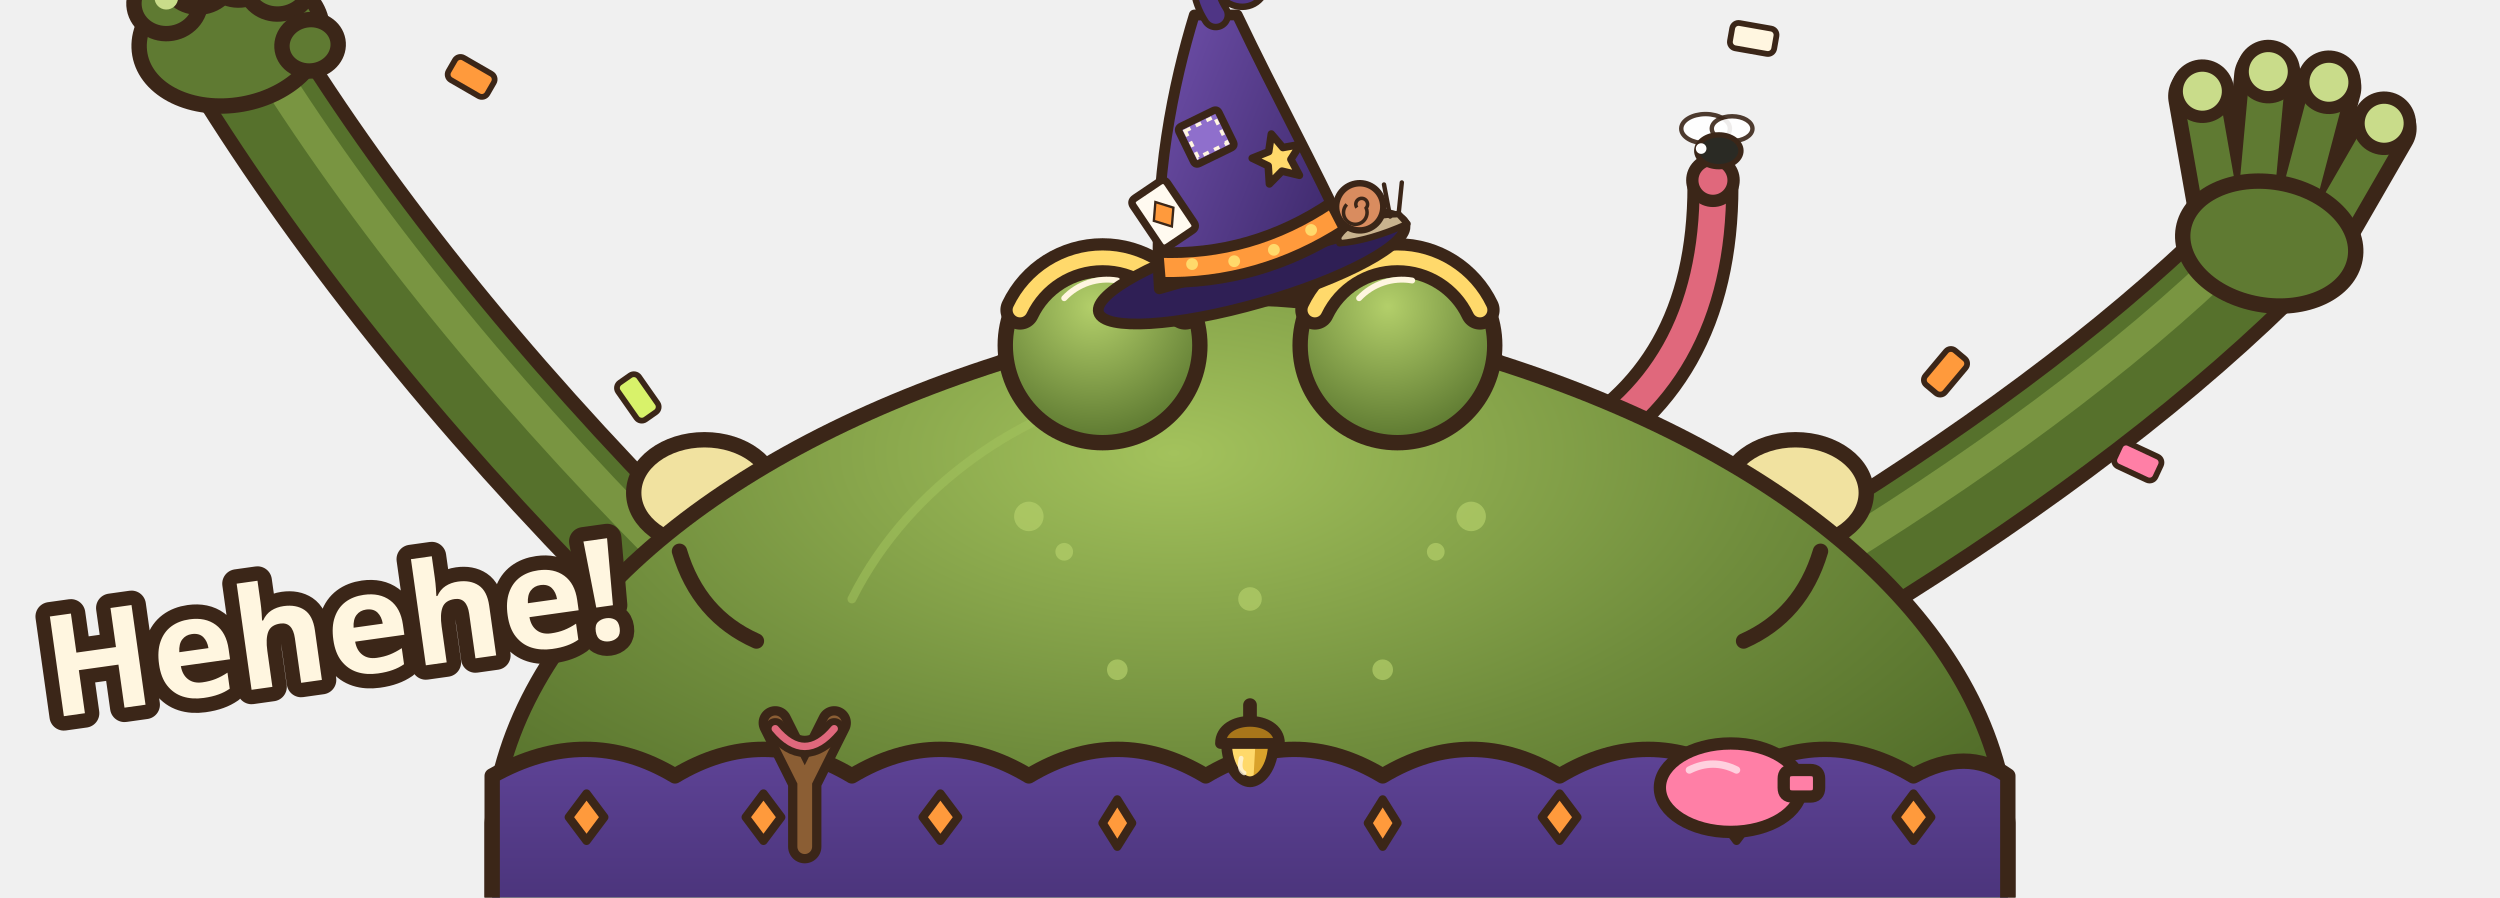
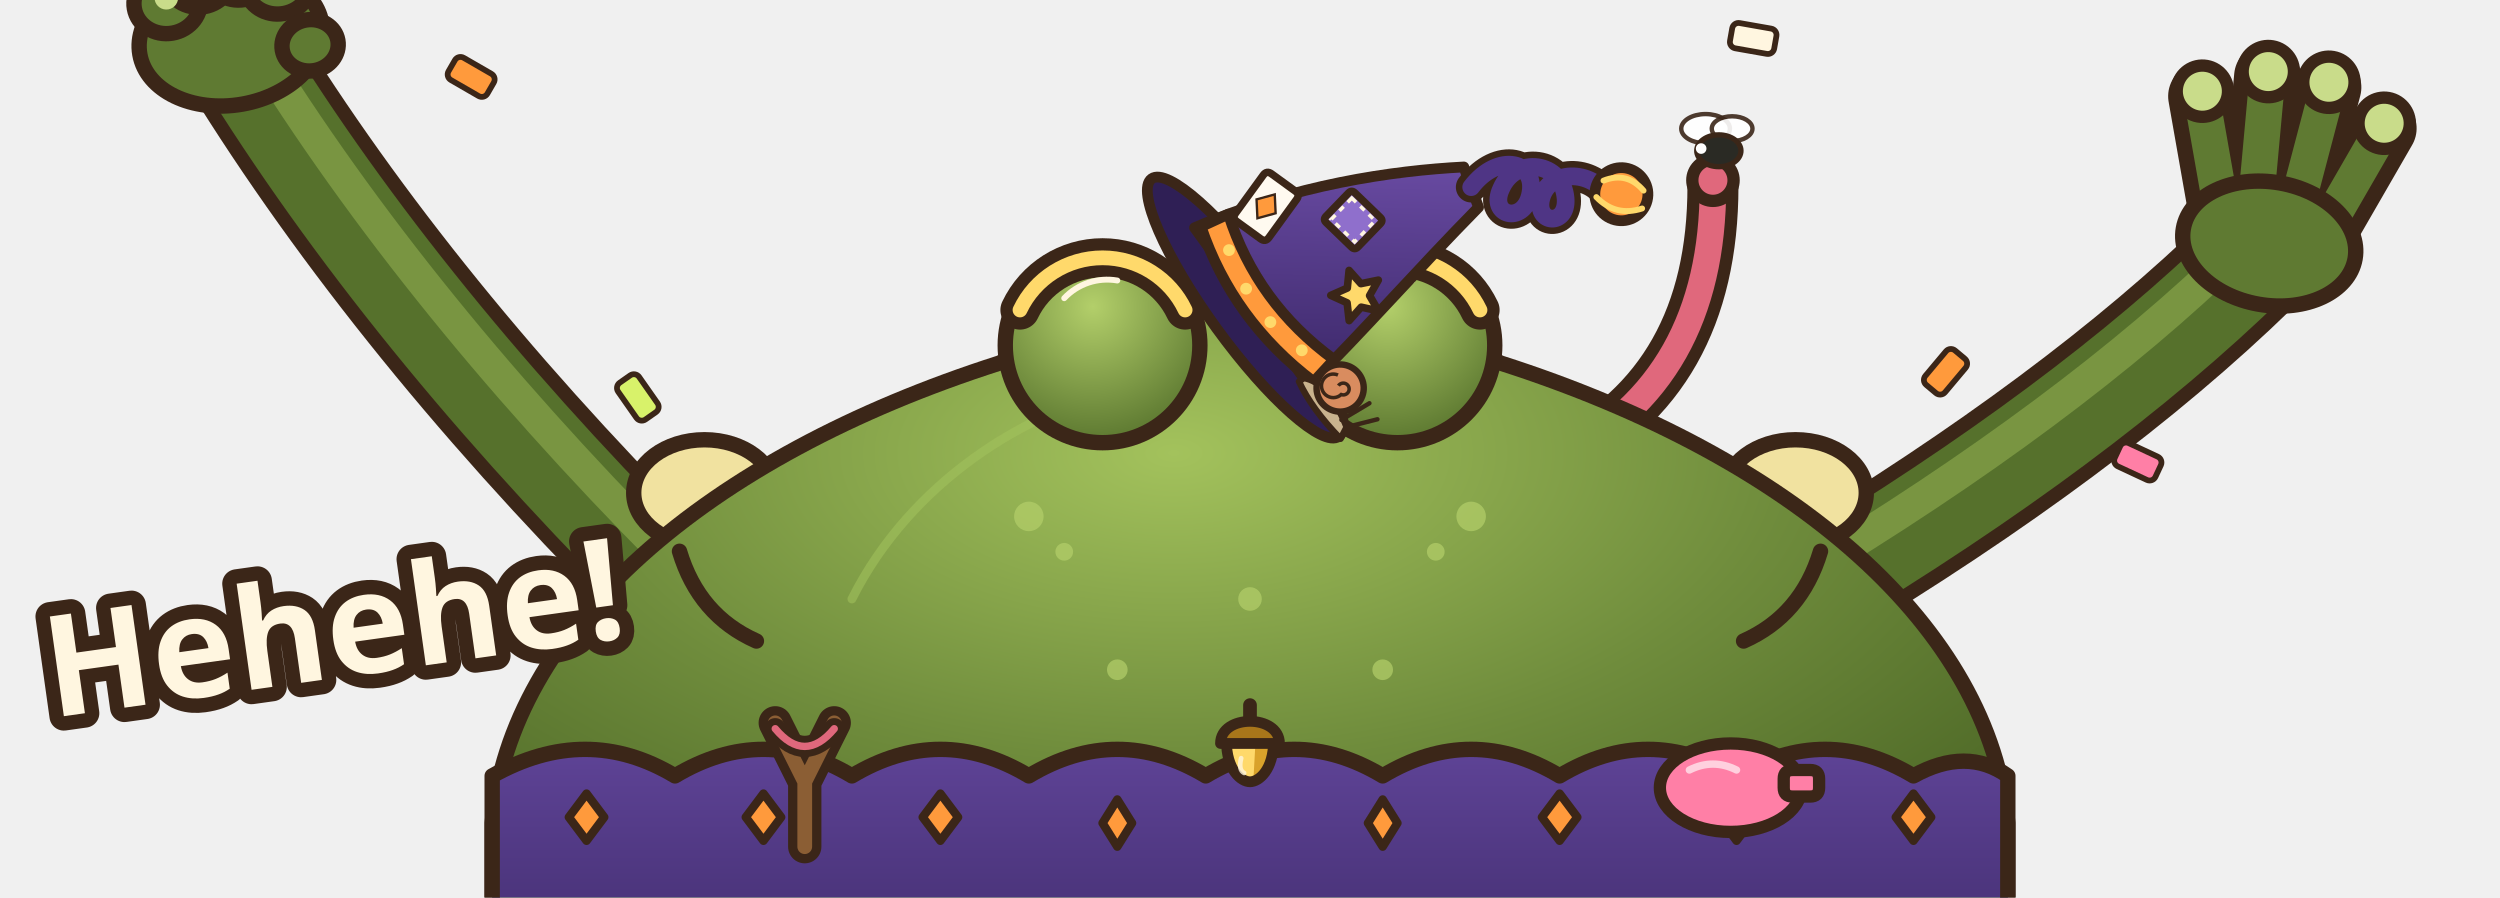
<svg xmlns="http://www.w3.org/2000/svg" style="overflow:visible" class="gsg-toad" viewBox="0 0 390 140" width="390" height="140" role="img" aria-label="Sir Croakwell gloating">
  <style>.gsg-toad .breathe{transform-box:fill-box;transform-origin:50% 100%;animation:gsg-toadBreathe 3.2s ease-in-out infinite}@keyframes gsg-toadBreathe{0%,100%{transform:scale(1)}50%{transform:scale(1.015)}}.gsg-toad .bounce{animation:gsg-toadBounce .5s ease-in-out infinite}@keyframes gsg-toadBounce{0%,100%{transform:translateY(0)}50%{transform:translateY(-9px)}}.gsg-toad .snap{transform-box:fill-box;transform-origin:0% 100%;animation:gsg-toadSnap 1.5s ease-in-out infinite}@keyframes gsg-toadSnap{0%,55%,100%{transform:scale(.55)}65%,80%{transform:scale(1)}}.gsg-toad .pulse{animation:gsg-toadPulse 1.2s ease-in-out infinite}@keyframes gsg-toadPulse{0%,100%{opacity:.55}50%{opacity:1}}.gsg-toad .twinkle{transform-box:fill-box;transform-origin:center;animation:gsg-toadTwinkle 1.6s ease-in-out infinite}@keyframes gsg-toadTwinkle{0%,100%{opacity:.35;transform:scale(.7)}50%{opacity:1;transform:scale(1.1)}}.gsg-toad .drip{animation:gsg-toadDrip 1.1s linear infinite}@keyframes gsg-toadDrip{0%{transform:translateY(-3px);opacity:0}25%{opacity:1}100%{transform:translateY(12px);opacity:0}}.gsg-toad .blink{animation:gsg-toadBlink 4s infinite}@keyframes gsg-toadBlink{0%,93%,100%{opacity:0}96%{opacity:1}}@media (prefers-reduced-motion:reduce){.gsg-toad *{animation:none!important}}</style>
  <defs>
    <radialGradient id="gsg-tb-gloat-skin" cx="45%" cy="20%" r="80%">
      <stop offset="0" stop-color="#a3c25c" />
      <stop offset="0.5" stop-color="#6f8c3c" />
      <stop offset="1" stop-color="#435d20" />
    </radialGradient>
    <radialGradient id="gsg-tb-gloat-bulge" cx="45%" cy="30%" r="70%">
      <stop offset="0" stop-color="#b3cf6a" />
      <stop offset="1" stop-color="#5c7830" />
    </radialGradient>
    <radialGradient id="gsg-tb-gloat-eye" cx="40%" cy="35%" r="70%">
      <stop offset="0" stop-color="#ffe08a" />
      <stop offset=".6" stop-color="#e8b63c" />
      <stop offset="1" stop-color="#b07a18" />
    </radialGradient>
    <linearGradient id="gsg-tb-gloat-hat" x1="0" y1="0" x2="1" y2="1">
      <stop offset="0" stop-color="#7a58b8" />
      <stop offset="1" stop-color="#3b2768" />
    </linearGradient>
    <linearGradient id="gsg-tb-gloat-cloak" x1="0" y1="0" x2="0" y2="1">
      <stop offset="0" stop-color="#5e4396" />
      <stop offset="1" stop-color="#36245e" />
    </linearGradient>
    <filter id="gsg-tb-gloat-glow" x="-50%" y="-50%" width="200%" height="200%">
      <feGaussianBlur stdDeviation="4" />
    </filter>
  </defs>
  <clipPath id="gsg-tb-gloat-band">
    <rect x="-80" y="-300" width="550" height="440" />
  </clipPath>
  <g clip-path="url(#gsg-tb-gloat-band)">
    <path d="M102 88.6 Q61 47.3 36 6" fill="none" stroke="#3b2618" stroke-width="19.4" stroke-linecap="round" stroke-linejoin="round" />
    <path d="M102 88.6 Q61 47.3 36 6" fill="none" stroke="#56712c" stroke-width="15" stroke-linecap="round" stroke-linejoin="round" />
    <path d="M102 88.6 Q61 47.3 36 6" fill="none" stroke="#a3c25c" stroke-width="5" stroke-linecap="round" opacity=".45" transform="translate(2 -2)" />
    <path d="M288 88.6 Q329 63.3 354 38" fill="none" stroke="#3b2618" stroke-width="19.4" stroke-linecap="round" stroke-linejoin="round" />
    <path d="M288 88.6 Q329 63.3 354 38" fill="none" stroke="#56712c" stroke-width="15" stroke-linecap="round" stroke-linejoin="round" />
    <path d="M288 88.6 Q329 63.3 354 38" fill="none" stroke="#a3c25c" stroke-width="5" stroke-linecap="round" opacity=".45" transform="translate(-2 -2)" />
    <g class="toad-hand" transform="translate(36 6) rotate(-10) scale(0.8)">
      <clipPath id="gsg-tb-gloat-29">
        <path d="M-18 0 a18 13 0 1 0 36 0 a18 13 0 1 0 -36 0 Z" />
      </clipPath>
      <path d="M-18 0 a18 13 0 1 0 36 0 a18 13 0 1 0 -36 0 Z" fill="#5f7a32" />
      <path d="M-18 0 a18 13 0 1 0 36 0 a18 13 0 1 0 -36 0 Z" fill="none" stroke="#3b2618" stroke-width="3" stroke-linejoin="round" stroke-linecap="round" />
      <clipPath id="gsg-tb-gloat-30">
        <path d="M-17.5 -9 a6.5 6 0 1 0 13 0 a6.5 6 0 1 0 -13 0 Z" />
      </clipPath>
      <path d="M-17.5 -9 a6.5 6 0 1 0 13 0 a6.5 6 0 1 0 -13 0 Z" fill="#5f7a32" />
      <path d="M-17.5 -9 a6.5 6 0 1 0 13 0 a6.5 6 0 1 0 -13 0 Z" fill="none" stroke="#3b2618" stroke-width="3" stroke-linejoin="round" stroke-linecap="round" />
      <clipPath id="gsg-tb-gloat-31">
        <path d="M-10.5 -13 a6.5 6 0 1 0 13 0 a6.5 6 0 1 0 -13 0 Z" />
      </clipPath>
      <path d="M-10.5 -13 a6.5 6 0 1 0 13 0 a6.5 6 0 1 0 -13 0 Z" fill="#5f7a32" />
      <path d="M-10.5 -13 a6.5 6 0 1 0 13 0 a6.5 6 0 1 0 -13 0 Z" fill="none" stroke="#3b2618" stroke-width="3" stroke-linejoin="round" stroke-linecap="round" />
      <clipPath id="gsg-tb-gloat-32">
        <path d="M-2.5 -13 a6.5 6 0 1 0 13 0 a6.5 6 0 1 0 -13 0 Z" />
      </clipPath>
      <path d="M-2.5 -13 a6.5 6 0 1 0 13 0 a6.5 6 0 1 0 -13 0 Z" fill="#5f7a32" />
      <path d="M-2.5 -13 a6.5 6 0 1 0 13 0 a6.5 6 0 1 0 -13 0 Z" fill="none" stroke="#3b2618" stroke-width="3" stroke-linejoin="round" stroke-linecap="round" />
      <clipPath id="gsg-tb-gloat-33">
        <path d="M4.5 -9 a6.5 6 0 1 0 13 0 a6.5 6 0 1 0 -13 0 Z" />
      </clipPath>
      <path d="M4.5 -9 a6.5 6 0 1 0 13 0 a6.5 6 0 1 0 -13 0 Z" fill="#5f7a32" />
      <path d="M4.5 -9 a6.5 6 0 1 0 13 0 a6.5 6 0 1 0 -13 0 Z" fill="none" stroke="#3b2618" stroke-width="3" stroke-linejoin="round" stroke-linecap="round" />
      <circle cx="-11" cy="-10" r="2.3" fill="#c9dc8a" />
      <circle cx="-4" cy="-14" r="2.3" fill="#c9dc8a" />
      <circle cx="4" cy="-14" r="2.3" fill="#c9dc8a" />
      <circle cx="11" cy="-10" r="2.3" fill="#c9dc8a" />
      <clipPath id="gsg-tb-gloat-34">
        <path d="M9.5 4 a5.5 5 0 1 0 11 0 a5.5 5 0 1 0 -11 0 Z" />
      </clipPath>
      <path d="M9.5 4 a5.5 5 0 1 0 11 0 a5.5 5 0 1 0 -11 0 Z" fill="#5f7a32" />
      <path d="M9.5 4 a5.5 5 0 1 0 11 0 a5.5 5 0 1 0 -11 0 Z" fill="none" stroke="#3b2618" stroke-width="3" stroke-linejoin="round" stroke-linecap="round" />
    </g>
    <g class="toad-hand" transform="translate(354 38) rotate(10) scale(-1 1) scale(0.8)">
      <clipPath id="gsg-tb-gloat-35">
        <path d="M-18 -24 Q-12 -12 -6 -30 Q0 -16 6 -30 Q12 -12 18 -24 L13 -2 L-13 -2 Z" />
      </clipPath>
      <path d="M-18 -24 Q-12 -12 -6 -30 Q0 -16 6 -30 Q12 -12 18 -24 L13 -2 L-13 -2 Z" fill="#7a9a40" />
      <path d="M-18 -24 Q-12 -12 -6 -30 Q0 -16 6 -30 Q12 -12 18 -24 L13 -2 L-13 -2 Z" fill="none" stroke="#3b2618" stroke-width="3" stroke-linejoin="round" stroke-linecap="round" />
      <line x1="-10" y1="-4" x2="-18" y2="-26" stroke="#3b2618" stroke-width="13" stroke-linecap="round" />
      <line x1="-4" y1="-8" x2="-6" y2="-32" stroke="#3b2618" stroke-width="13" stroke-linecap="round" />
      <line x1="4" y1="-8" x2="6" y2="-32" stroke="#3b2618" stroke-width="13" stroke-linecap="round" />
      <line x1="10" y1="-4" x2="18" y2="-26" stroke="#3b2618" stroke-width="13" stroke-linecap="round" />
      <line x1="-10" y1="-4" x2="-18" y2="-26" stroke="#5f7a32" stroke-width="7" stroke-linecap="round" />
      <line x1="-4" y1="-8" x2="-6" y2="-32" stroke="#5f7a32" stroke-width="7" stroke-linecap="round" />
      <line x1="4" y1="-8" x2="6" y2="-32" stroke="#5f7a32" stroke-width="7" stroke-linecap="round" />
      <line x1="10" y1="-4" x2="18" y2="-26" stroke="#5f7a32" stroke-width="7" stroke-linecap="round" />
      <clipPath id="gsg-tb-gloat-36">
        <path d="M-17 0 a17 12 0 1 0 34 0 a17 12 0 1 0 -34 0 Z" />
      </clipPath>
      <path d="M-17 0 a17 12 0 1 0 34 0 a17 12 0 1 0 -34 0 Z" fill="#5f7a32" />
      <path d="M-17 0 a17 12 0 1 0 34 0 a17 12 0 1 0 -34 0 Z" fill="none" stroke="#3b2618" stroke-width="3" stroke-linejoin="round" stroke-linecap="round" />
      <clipPath id="gsg-tb-gloat-37">
        <path d="M-23 -27 a5 5 0 1 0 10 0 a5 5 0 1 0 -10 0 Z" />
      </clipPath>
      <path d="M-23 -27 a5 5 0 1 0 10 0 a5 5 0 1 0 -10 0 Z" fill="#c9dc8a" />
      <path d="M-23 -27 a5 5 0 1 0 10 0 a5 5 0 1 0 -10 0 Z" fill="none" stroke="#3b2618" stroke-width="2.4" stroke-linejoin="round" stroke-linecap="round" />
      <clipPath id="gsg-tb-gloat-38">
        <path d="M-11 -33 a5 5 0 1 0 10 0 a5 5 0 1 0 -10 0 Z" />
      </clipPath>
      <path d="M-11 -33 a5 5 0 1 0 10 0 a5 5 0 1 0 -10 0 Z" fill="#c9dc8a" />
      <path d="M-11 -33 a5 5 0 1 0 10 0 a5 5 0 1 0 -10 0 Z" fill="none" stroke="#3b2618" stroke-width="2.4" stroke-linejoin="round" stroke-linecap="round" />
      <clipPath id="gsg-tb-gloat-39">
        <path d="M1 -33 a5 5 0 1 0 10 0 a5 5 0 1 0 -10 0 Z" />
      </clipPath>
      <path d="M1 -33 a5 5 0 1 0 10 0 a5 5 0 1 0 -10 0 Z" fill="#c9dc8a" />
      <path d="M1 -33 a5 5 0 1 0 10 0 a5 5 0 1 0 -10 0 Z" fill="none" stroke="#3b2618" stroke-width="2.4" stroke-linejoin="round" stroke-linecap="round" />
      <clipPath id="gsg-tb-gloat-40">
        <path d="M13 -27 a5 5 0 1 0 10 0 a5 5 0 1 0 -10 0 Z" />
      </clipPath>
      <path d="M13 -27 a5 5 0 1 0 10 0 a5 5 0 1 0 -10 0 Z" fill="#c9dc8a" />
      <path d="M13 -27 a5 5 0 1 0 10 0 a5 5 0 1 0 -10 0 Z" fill="none" stroke="#3b2618" stroke-width="2.4" stroke-linejoin="round" stroke-linecap="round" />
    </g>
    <g transform="translate(105.3 -179.8) scale(0.46)">
      <g transform="translate(0 -46)">
        <g class="bounce">
          <g class="snap">
            <path d="M300 592 Q352 566 352 500" fill="none" stroke="#3b2618" stroke-width="17.3" stroke-linecap="round" stroke-linejoin="round" />
            <path d="M300 592 Q352 566 352 500" fill="none" stroke="#e0687c" stroke-width="9" stroke-linecap="round" stroke-linejoin="round" />
            <clipPath id="gsg-tb-gloat-3">
              <path d="M345 498 a7 7 0 1 0 14 0 a7 7 0 1 0 -14 0 Z" />
            </clipPath>
            <path d="M345 498 a7 7 0 1 0 14 0 a7 7 0 1 0 -14 0 Z" fill="#e0687c" />
            <path d="M345 498 a7 7 0 1 0 14 0 a7 7 0 1 0 -14 0 Z" fill="none" stroke="#3b2618" stroke-width="4.174" stroke-linejoin="round" stroke-linecap="round" />
            <g transform="translate(354 488) scale(1.5)">
              <g class="flyStill">
                <g transform="scale(1)">
                  <ellipse cx="-3" cy="-5" rx="5.5" ry="3.3" fill="#fff" stroke="#3b2618" stroke-width="1" stroke-linejoin="round" stroke-linecap="round" opacity=".9" />
                  <ellipse cx="3" cy="-5" rx="4.6" ry="2.8" fill="#fff" stroke="#3b2618" stroke-width="1" stroke-linejoin="round" stroke-linecap="round" opacity=".9" />
                  <ellipse cx="0" cy="0" rx="5" ry="3.6" fill="#2a2a24" stroke="#3b2618" stroke-width="1.2" stroke-linejoin="round" stroke-linecap="round" />
                  <circle cx="-4" cy="-.5" r="1.2" fill="#fff" />
                </g>
              </g>
            </g>
          </g>
          <clipPath id="gsg-tb-gloat-1">
            <path d="M-14 604 a24 18 0 1 0 48 0 a24 18 0 1 0 -48 0 Z" />
          </clipPath>
          <path d="M-14 604 a24 18 0 1 0 48 0 a24 18 0 1 0 -48 0 Z" fill="#f1e2a0" />
          <path d="M-14 604 a24 18 0 1 0 48 0 a24 18 0 1 0 -48 0 Z" fill="none" stroke="#3b2618" stroke-width="5.217" stroke-linejoin="round" stroke-linecap="round" />
          <clipPath id="gsg-tb-gloat-2">
            <path d="M356 604 a24 18 0 1 0 48 0 a24 18 0 1 0 -48 0 Z" />
          </clipPath>
          <path d="M356 604 a24 18 0 1 0 48 0 a24 18 0 1 0 -48 0 Z" fill="#f1e2a0" />
          <path d="M356 604 a24 18 0 1 0 48 0 a24 18 0 1 0 -48 0 Z" fill="none" stroke="#3b2618" stroke-width="5.217" stroke-linejoin="round" stroke-linecap="round" />
          <clipPath id="gsg-tb-gloat-14">
            <path d="M-62 800 L-62 716 C-56 650 10 592 110 560 C142 544 170 538 195 538 C220 538 248 544 280 560 C380 592 446 650 452 716 L452 800 Z" />
          </clipPath>
          <path d="M-62 800 L-62 716 C-56 650 10 592 110 560 C142 544 170 538 195 538 C220 538 248 544 280 560 C380 592 446 650 452 716 L452 800 Z" fill="url(#gsg-tb-gloat-skin)" />
          <path d="M-62 800 L-62 716 C-56 650 10 592 110 560 C142 544 170 538 195 538 C220 538 248 544 280 560 C380 592 446 650 452 716 L452 800 Z" fill="none" stroke="#3b2618" stroke-width="5.217" stroke-linejoin="round" stroke-linecap="round" />
          <path d="M60 640 C80 600 120 576 150 570" fill="none" stroke="#a3c25c" stroke-width="3" stroke-linecap="round" opacity=".55" />
          <g fill="#b3cf6a" opacity=".7">
            <circle cx="120" cy="612" r="5" />
            <circle cx="132" cy="624" r="3" />
            <circle cx="270" cy="612" r="5" />
            <circle cx="258" cy="624" r="3" />
            <circle cx="195" cy="640" r="4" />
            <circle cx="150" cy="664" r="3.5" />
            <circle cx="240" cy="664" r="3.5" />
          </g>
          <clipPath id="gsg-tb-gloat-15">
            <path d="M112 554 a33 33 0 1 0 66 0 a33 33 0 1 0 -66 0 Z" />
          </clipPath>
          <path d="M112 554 a33 33 0 1 0 66 0 a33 33 0 1 0 -66 0 Z" fill="url(#gsg-tb-gloat-bulge)" />
          <path d="M112 554 a33 33 0 1 0 66 0 a33 33 0 1 0 -66 0 Z" fill="none" stroke="#3b2618" stroke-width="5.217" stroke-linejoin="round" stroke-linecap="round" />
          <clipPath id="gsg-tb-gloat-16">
            <path d="M212 554 a33 33 0 1 0 66 0 a33 33 0 1 0 -66 0 Z" />
          </clipPath>
          <path d="M212 554 a33 33 0 1 0 66 0 a33 33 0 1 0 -66 0 Z" fill="url(#gsg-tb-gloat-bulge)" />
          <path d="M212 554 a33 33 0 1 0 66 0 a33 33 0 1 0 -66 0 Z" fill="none" stroke="#3b2618" stroke-width="5.217" stroke-linejoin="round" stroke-linecap="round" />
          <path d="M117 542 A31 31 0 0 1 173 542" fill="none" stroke="#3b2618" stroke-width="13.3" stroke-linecap="round" stroke-linejoin="round" />
          <path d="M117 542 A31 31 0 0 1 173 542" fill="none" stroke="#ffd96b" stroke-width="5" stroke-linecap="round" stroke-linejoin="round" />
          <path d="M132 538 A20 20 0 0 1 150 532" fill="none" stroke="#fff6e0" stroke-width="2" stroke-linecap="round" />
          <path d="M217 542 A31 31 0 0 1 273 542" fill="none" stroke="#3b2618" stroke-width="13.3" stroke-linecap="round" stroke-linejoin="round" />
          <path d="M217 542 A31 31 0 0 1 273 542" fill="none" stroke="#ffd96b" stroke-width="5" stroke-linecap="round" stroke-linejoin="round" />
          <path d="M232 538 A20 20 0 0 1 250 532" fill="none" stroke="#fff6e0" stroke-width="2" stroke-linecap="round" />
-           <g transform="translate(0 -14) rotate(-16 195 540)">
+           <g class="toad-hat" transform="rotate(54 195 540)">
            <clipPath id="gsg-tb-gloat-17">
              <path d="M141 542 a54 12 0 1 0 108 0 a54 12 0 1 0 -108 0 Z" />
            </clipPath>
            <path d="M141 542 a54 12 0 1 0 108 0 a54 12 0 1 0 -108 0 Z" fill="#2f1f55" />
            <path d="M141 542 a54 12 0 1 0 108 0 a54 12 0 1 0 -108 0 Z" fill="none" stroke="#3b2618" stroke-width="3.652" stroke-linejoin="round" stroke-linecap="round" />
            <clipPath id="gsg-tb-gloat-18">
              <path d="M163 540 C171 504 187 474 200 454 L214 458 C219 488 225 514 229 540 Z" />
            </clipPath>
            <path d="M163 540 C171 504 187 474 200 454 L214 458 C219 488 225 514 229 540 Z" fill="url(#gsg-tb-gloat-hat)" />
            <path d="M163 540 C171 504 187 474 200 454 L214 458 C219 488 225 514 229 540 Z" fill="none" stroke="#3b2618" stroke-width="3.652" stroke-linejoin="round" stroke-linecap="round" />
            <g transform="rotate(-40 207 456)">
              <path d="M207 456 c6 -14 20 -14 20 -2 c0 10 -12 10 -10 0 c2 -12 18 -14 22 -2 c3 9 -8 11 -8 2 c0 -10 14 -14 22 -6" fill="none" stroke="#3b2618" stroke-width="10.4" stroke-linecap="round" stroke-linejoin="round" />
              <path d="M207 456 c6 -14 20 -14 20 -2 c0 10 -12 10 -10 0 c2 -12 18 -14 22 -2 c3 9 -8 11 -8 2 c0 -10 14 -14 22 -6" fill="none" stroke="#4f3585" stroke-width="6" stroke-linecap="round" stroke-linejoin="round" />
              <clipPath id="gsg-tb-gloat-19">
                <path d="M248 446 a9 9 0 1 0 18 0 a9 9 0 1 0 -18 0 Z" />
              </clipPath>
              <path d="M248 446 a9 9 0 1 0 18 0 a9 9 0 1 0 -18 0 Z" fill="#ff9a3c" />
              <path d="M248 446 a9 9 0 1 0 18 0 a9 9 0 1 0 -18 0 Z" fill="none" stroke="#3b2618" stroke-width="3.652" stroke-linejoin="round" stroke-linecap="round" />
              <path d="M250 443 Q257 438 264 443 M249 449 Q257 454 265 449" fill="none" stroke="#ffd96b" stroke-width="2" stroke-linecap="round" />
            </g>
            <clipPath id="gsg-tb-gloat-20">
              <path d="M166 528 Q196 538 227 528 L229 538 Q196 548 164 538 Z" />
            </clipPath>
            <path d="M166 528 Q196 538 227 528 L229 538 Q196 548 164 538 Z" fill="#ff9a3c" />
            <path d="M166 528 Q196 538 227 528 L229 538 Q196 548 164 538 Z" fill="none" stroke="#3b2618" stroke-width="3.652" stroke-linejoin="round" stroke-linecap="round" />
            <circle cx="176" cy="535" r="2" fill="#ffd96b" />
            <circle cx="190" cy="538" r="2" fill="#ffd96b" />
            <circle cx="204" cy="538" r="2" fill="#ffd96b" />
            <circle cx="218" cy="535" r="2" fill="#ffd96b" />
            <g transform="rotate(-18 172 518)">
              <clipPath id="gsg-tb-gloat-21">
                <path d="M167 506 H177 Q179 506 179 508 V524 Q179 526 177 526 H167 Q165 526 165 524 V508 Q165 506 167 506 Z" />
              </clipPath>
              <path d="M167 506 H177 Q179 506 179 508 V524 Q179 526 177 526 H167 Q165 526 165 524 V508 Q165 506 167 506 Z" fill="#fffaf0" />
              <path d="M167 506 H177 Q179 506 179 508 V524 Q179 526 177 526 H167 Q165 526 165 524 V508 Q165 506 167 506 Z" fill="none" stroke="#3b2618" stroke-width="2.557" stroke-linejoin="round" stroke-linecap="round" />
              <path d="M172 511 l4 5 l-4 5 l-4 -5 Z" fill="#ff9a3c" stroke="#3b2618" stroke-width=".8" />
            </g>
            <g transform="rotate(-10 192 495)">
              <clipPath id="gsg-tb-gloat-22">
                <path d="M186.5 488 H198.5 Q200 488 200 489.5 V500.5 Q200 502 198.5 502 H186.5 Q185 502 185 500.5 V489.5 Q185 488 186.5 488 Z" />
              </clipPath>
              <path d="M186.5 488 H198.5 Q200 488 200 489.5 V500.5 Q200 502 198.5 502 H186.5 Q185 502 185 500.5 V489.5 Q185 488 186.5 488 Z" fill="#8f6fcc" />
              <path d="M186.5 488 H198.5 Q200 488 200 489.5 V500.5 Q200 502 198.5 502 H186.5 Q185 502 185 500.5 V489.5 Q185 488 186.5 488 Z" fill="none" stroke="#3b2618" stroke-width="2.557" stroke-linejoin="round" stroke-linecap="round" />
              <rect x="187" y="490" width="11" height="10" fill="none" stroke="#fff6e0" stroke-width="1.2" stroke-dasharray="2 2" />
            </g>
            <clipPath id="gsg-tb-gloat-23">
              <path d="M214 500 l2.5 5.5 l6 0.6 l-4.5 4 l1.3 6 l-5.3 -3 l-5.3 3 l1.3 -6 l-4.5 -4 l6 -0.6 Z" />
            </clipPath>
            <path d="M214 500 l2.5 5.5 l6 0.6 l-4.5 4 l1.3 6 l-5.3 -3 l-5.3 3 l1.3 -6 l-4.5 -4 l6 -0.6 Z" fill="#ffd96b" />
            <path d="M214 500 l2.5 5.5 l6 0.6 l-4.5 4 l1.3 6 l-5.3 -3 l-5.3 3 l1.3 -6 l-4.5 -4 l6 -0.6 Z" fill="none" stroke="#3b2618" stroke-width="2.557" stroke-linejoin="round" stroke-linecap="round" />
            <clipPath id="gsg-tb-gloat-24">
              <path d="M226 540 Q232 534 248 538 L250 542 Q236 544 226 542 Z" />
            </clipPath>
            <path d="M226 540 Q232 534 248 538 L250 542 Q236 544 226 542 Z" fill="#c9b38e" />
            <path d="M226 540 Q232 534 248 538 L250 542 Q236 544 226 542 Z" fill="none" stroke="#3b2618" stroke-width="2.191" stroke-linejoin="round" stroke-linecap="round" />
            <path d="M248 538 L252 528 M245 538 L246 527" stroke="#3b2618" stroke-width="1.5" stroke-linecap="round" />
            <clipPath id="gsg-tb-gloat-25">
              <path d="M228 532 a8 8 0 1 0 16 0 a8 8 0 1 0 -16 0 Z" />
            </clipPath>
            <path d="M228 532 a8 8 0 1 0 16 0 a8 8 0 1 0 -16 0 Z" fill="#d98c5f" />
            <path d="M228 532 a8 8 0 1 0 16 0 a8 8 0 1 0 -16 0 Z" fill="none" stroke="#3b2618" stroke-width="2.191" stroke-linejoin="round" stroke-linecap="round" />
            <path d="M236 532 m-1 0 a2 2 0 1 1 3 1 a4 4 0 1 1 -6 -3" fill="none" stroke="#3b2618" stroke-width="1.2" />
          </g>
          <clipPath id="gsg-tb-gloat-26">
            <path d="M-62 800 L-62 700 Q-30 682 0 700 Q30 682 60 700 Q90 682 120 700 Q150 682 180 700 Q210 682 240 700 Q270 682 300 700 Q330 682 360 700 Q390 682 420 700 Q438 690 452 700 L452 800 Z" />
          </clipPath>
          <path d="M-62 800 L-62 700 Q-30 682 0 700 Q30 682 60 700 Q90 682 120 700 Q150 682 180 700 Q210 682 240 700 Q270 682 300 700 Q330 682 360 700 Q390 682 420 700 Q438 690 452 700 L452 800 Z" fill="url(#gsg-tb-gloat-cloak)" />
          <path d="M-62 800 L-62 700 Q-30 682 0 700 Q30 682 60 700 Q90 682 120 700 Q150 682 180 700 Q210 682 240 700 Q270 682 300 700 Q330 682 360 700 Q390 682 420 700 Q438 690 452 700 L452 800 Z" fill="none" stroke="#3b2618" stroke-width="5.217" stroke-linejoin="round" stroke-linecap="round" />
          <clipPath id="gsg-tb-gloat-27">
            <path d="M187 688 C187 698 192 702 195 702 C198 702 203 698 203 688 Z" />
          </clipPath>
          <path d="M187 688 C187 698 192 702 195 702 C198 702 203 698 203 688 Z" fill="#ffd96b" />
          <g clip-path="url(#gsg-tb-gloat-27)">
            <path d="M197 686 H205 V704 H196 Z" fill="#d9a22b" />
          </g>
          <path d="M187 688 C187 698 192 702 195 702 C198 702 203 698 203 688 Z" fill="none" stroke="#3b2618" stroke-width="3.652" stroke-linejoin="round" stroke-linecap="round" />
          <clipPath id="gsg-tb-gloat-28">
            <path d="M185 689 C185 679 205 679 205 689 Z" />
          </clipPath>
          <path d="M185 689 C185 679 205 679 205 689 Z" fill="#a8761a" />
          <path d="M185 689 C185 679 205 679 205 689 Z" fill="none" stroke="#3b2618" stroke-width="3.652" stroke-linejoin="round" stroke-linecap="round" />
          <path d="M195 680 V676" stroke="#3b2618" stroke-width="4.652" stroke-linecap="round" />
          <path d="M192 694 Q191 698 193 699" fill="none" stroke="#fff6e0" stroke-width="1.6" stroke-linecap="round" opacity=".8" />
          <clipPath id="gsg-tb-gloat-4">
            <path d="M-30 706 l6 8 l-6 8 l-6 -8 Z" />
          </clipPath>
          <path d="M-30 706 l6 8 l-6 8 l-6 -8 Z" fill="#ff9a3c" />
          <path d="M-30 706 l6 8 l-6 8 l-6 -8 Z" fill="none" stroke="#3b2618" stroke-width="2.87" stroke-linejoin="round" stroke-linecap="round" />
          <clipPath id="gsg-tb-gloat-5">
            <path d="M30 706 l6 8 l-6 8 l-6 -8 Z" />
          </clipPath>
          <path d="M30 706 l6 8 l-6 8 l-6 -8 Z" fill="#ff9a3c" />
          <path d="M30 706 l6 8 l-6 8 l-6 -8 Z" fill="none" stroke="#3b2618" stroke-width="2.87" stroke-linejoin="round" stroke-linecap="round" />
          <clipPath id="gsg-tb-gloat-6">
            <path d="M90 706 l6 8 l-6 8 l-6 -8 Z" />
          </clipPath>
          <path d="M90 706 l6 8 l-6 8 l-6 -8 Z" fill="#ff9a3c" />
          <path d="M90 706 l6 8 l-6 8 l-6 -8 Z" fill="none" stroke="#3b2618" stroke-width="2.87" stroke-linejoin="round" stroke-linecap="round" />
          <clipPath id="gsg-tb-gloat-7">
            <path d="M150 708 l5 8 l-5 8 l-5 -8 Z" />
          </clipPath>
          <path d="M150 708 l5 8 l-5 8 l-5 -8 Z" fill="#ff9a3c" />
          <path d="M150 708 l5 8 l-5 8 l-5 -8 Z" fill="none" stroke="#3b2618" stroke-width="2.87" stroke-linejoin="round" stroke-linecap="round" />
          <clipPath id="gsg-tb-gloat-8">
            <path d="M240 708 l5 8 l-5 8 l-5 -8 Z" />
          </clipPath>
          <path d="M240 708 l5 8 l-5 8 l-5 -8 Z" fill="#ff9a3c" />
          <path d="M240 708 l5 8 l-5 8 l-5 -8 Z" fill="none" stroke="#3b2618" stroke-width="2.87" stroke-linejoin="round" stroke-linecap="round" />
          <clipPath id="gsg-tb-gloat-9">
            <path d="M300 706 l6 8 l-6 8 l-6 -8 Z" />
          </clipPath>
          <path d="M300 706 l6 8 l-6 8 l-6 -8 Z" fill="#ff9a3c" />
          <path d="M300 706 l6 8 l-6 8 l-6 -8 Z" fill="none" stroke="#3b2618" stroke-width="2.87" stroke-linejoin="round" stroke-linecap="round" />
          <clipPath id="gsg-tb-gloat-10">
            <path d="M360 706 l6 8 l-6 8 l-6 -8 Z" />
          </clipPath>
          <path d="M360 706 l6 8 l-6 8 l-6 -8 Z" fill="#ff9a3c" />
          <path d="M360 706 l6 8 l-6 8 l-6 -8 Z" fill="none" stroke="#3b2618" stroke-width="2.87" stroke-linejoin="round" stroke-linecap="round" />
          <clipPath id="gsg-tb-gloat-11">
            <path d="M420 706 l6 8 l-6 8 l-6 -8 Z" />
          </clipPath>
          <path d="M420 706 l6 8 l-6 8 l-6 -8 Z" fill="#ff9a3c" />
          <path d="M420 706 l6 8 l-6 8 l-6 -8 Z" fill="none" stroke="#3b2618" stroke-width="2.87" stroke-linejoin="round" stroke-linecap="round" />
          <path d="M44 724 L44 702 M44 702 L34 682 M44 702 L54 682" fill="none" stroke="#3b2618" stroke-width="11.3" stroke-linecap="round" stroke-linejoin="round" />
          <path d="M44 724 L44 702 M44 702 L34 682 M44 702 L54 682" fill="none" stroke="#8b5e34" stroke-width="5" stroke-linecap="round" stroke-linejoin="round" />
          <path d="M34 684 Q44 696 54 684" fill="none" stroke="#3b2618" stroke-width="7.2" stroke-linecap="round" stroke-linejoin="round" />
          <path d="M34 684 Q44 696 54 684" fill="none" stroke="#e0687c" stroke-width="2.5" stroke-linecap="round" stroke-linejoin="round" />
          <clipPath id="gsg-tb-gloat-12">
            <path d="M334 704 a24 15 0 1 0 48 0 a24 15 0 1 0 -48 0 Z" />
          </clipPath>
          <path d="M334 704 a24 15 0 1 0 48 0 a24 15 0 1 0 -48 0 Z" fill="#ff7fa6" />
          <path d="M334 704 a24 15 0 1 0 48 0 a24 15 0 1 0 -48 0 Z" fill="none" stroke="#3b2618" stroke-width="4.174" stroke-linejoin="round" stroke-linecap="round" />
          <clipPath id="gsg-tb-gloat-13">
            <path d="M379 698 H385 Q388 698 388 701 V704 Q388 707 385 707 H379 Q376 707 376 704 V701 Q376 698 379 698 Z" />
          </clipPath>
          <path d="M379 698 H385 Q388 698 388 701 V704 Q388 707 385 707 H379 Q376 707 376 704 V701 Q376 698 379 698 Z" fill="#ff7fa6" />
          <path d="M379 698 H385 Q388 698 388 701 V704 Q388 707 385 707 H379 Q376 707 376 704 V701 Q376 698 379 698 Z" fill="none" stroke="#3b2618" stroke-width="4.174" stroke-linejoin="round" stroke-linecap="round" />
          <path d="M344 698 Q352 694 360 698" fill="none" stroke="#ffd0de" stroke-width="2.5" stroke-linecap="round" />
        </g>
      </g>
    </g>
    <g>
      <text x="8" y="112" transform="rotate(-8 8 112)" font-family="Grandstander, 'Nunito', system-ui, sans-serif" font-size="22" font-weight="800" fill="#fff6e0" stroke="#3b2618" stroke-width="4.5" paint-order="stroke" stroke-linejoin="round">Hehehe!</text>
      <g class="twinkle" style="animation-delay:0s">
        <rect x="70" y="10" width="7" height="4" rx="1" fill="#ff9a3c" stroke="#3b2618" stroke-width=".9" transform="rotate(30 73.5 12)" />
      </g>
      <g class="twinkle" style="animation-delay:0.2s">
        <rect x="118" y="-6" width="7" height="4" rx="1" fill="#ff7fa6" stroke="#3b2618" stroke-width=".9" transform="rotate(-30 121.5 -4)" />
      </g>
      <g class="twinkle" style="animation-delay:0.4s">
        <rect x="96" y="60" width="7" height="4" rx="1" fill="#d8f26a" stroke="#3b2618" stroke-width=".9" transform="rotate(55 99.5 62)" />
      </g>
      <g class="twinkle" style="animation-delay:0.6s">
        <rect x="270" y="4" width="7" height="4" rx="1" fill="#fff6e0" stroke="#3b2618" stroke-width=".9" transform="rotate(10 273.5 6)" />
      </g>
      <g class="twinkle" style="animation-delay:0.8s">
        <rect x="300" y="56" width="7" height="4" rx="1" fill="#ff9a3c" stroke="#3b2618" stroke-width=".9" transform="rotate(-50 303.5 58)" />
      </g>
      <g class="twinkle" style="animation-delay:1s">
        <rect x="330" y="70" width="7" height="4" rx="1" fill="#ff7fa6" stroke="#3b2618" stroke-width=".9" transform="rotate(25 333.5 72)" />
      </g>
      <g class="twinkle" style="animation-delay:1.2s">
        <rect x="214" y="-8" width="7" height="4" rx="1" fill="#d8f26a" stroke="#3b2618" stroke-width=".9" transform="rotate(-35 217.5 -6)" />
      </g>
      <path d="M118 100 q-9 -4 -12 -14 M272 100 q9 -4 12 -14" fill="none" stroke="#3b2618" stroke-width="2.4" stroke-linecap="round" />
    </g>
  </g>
</svg>
